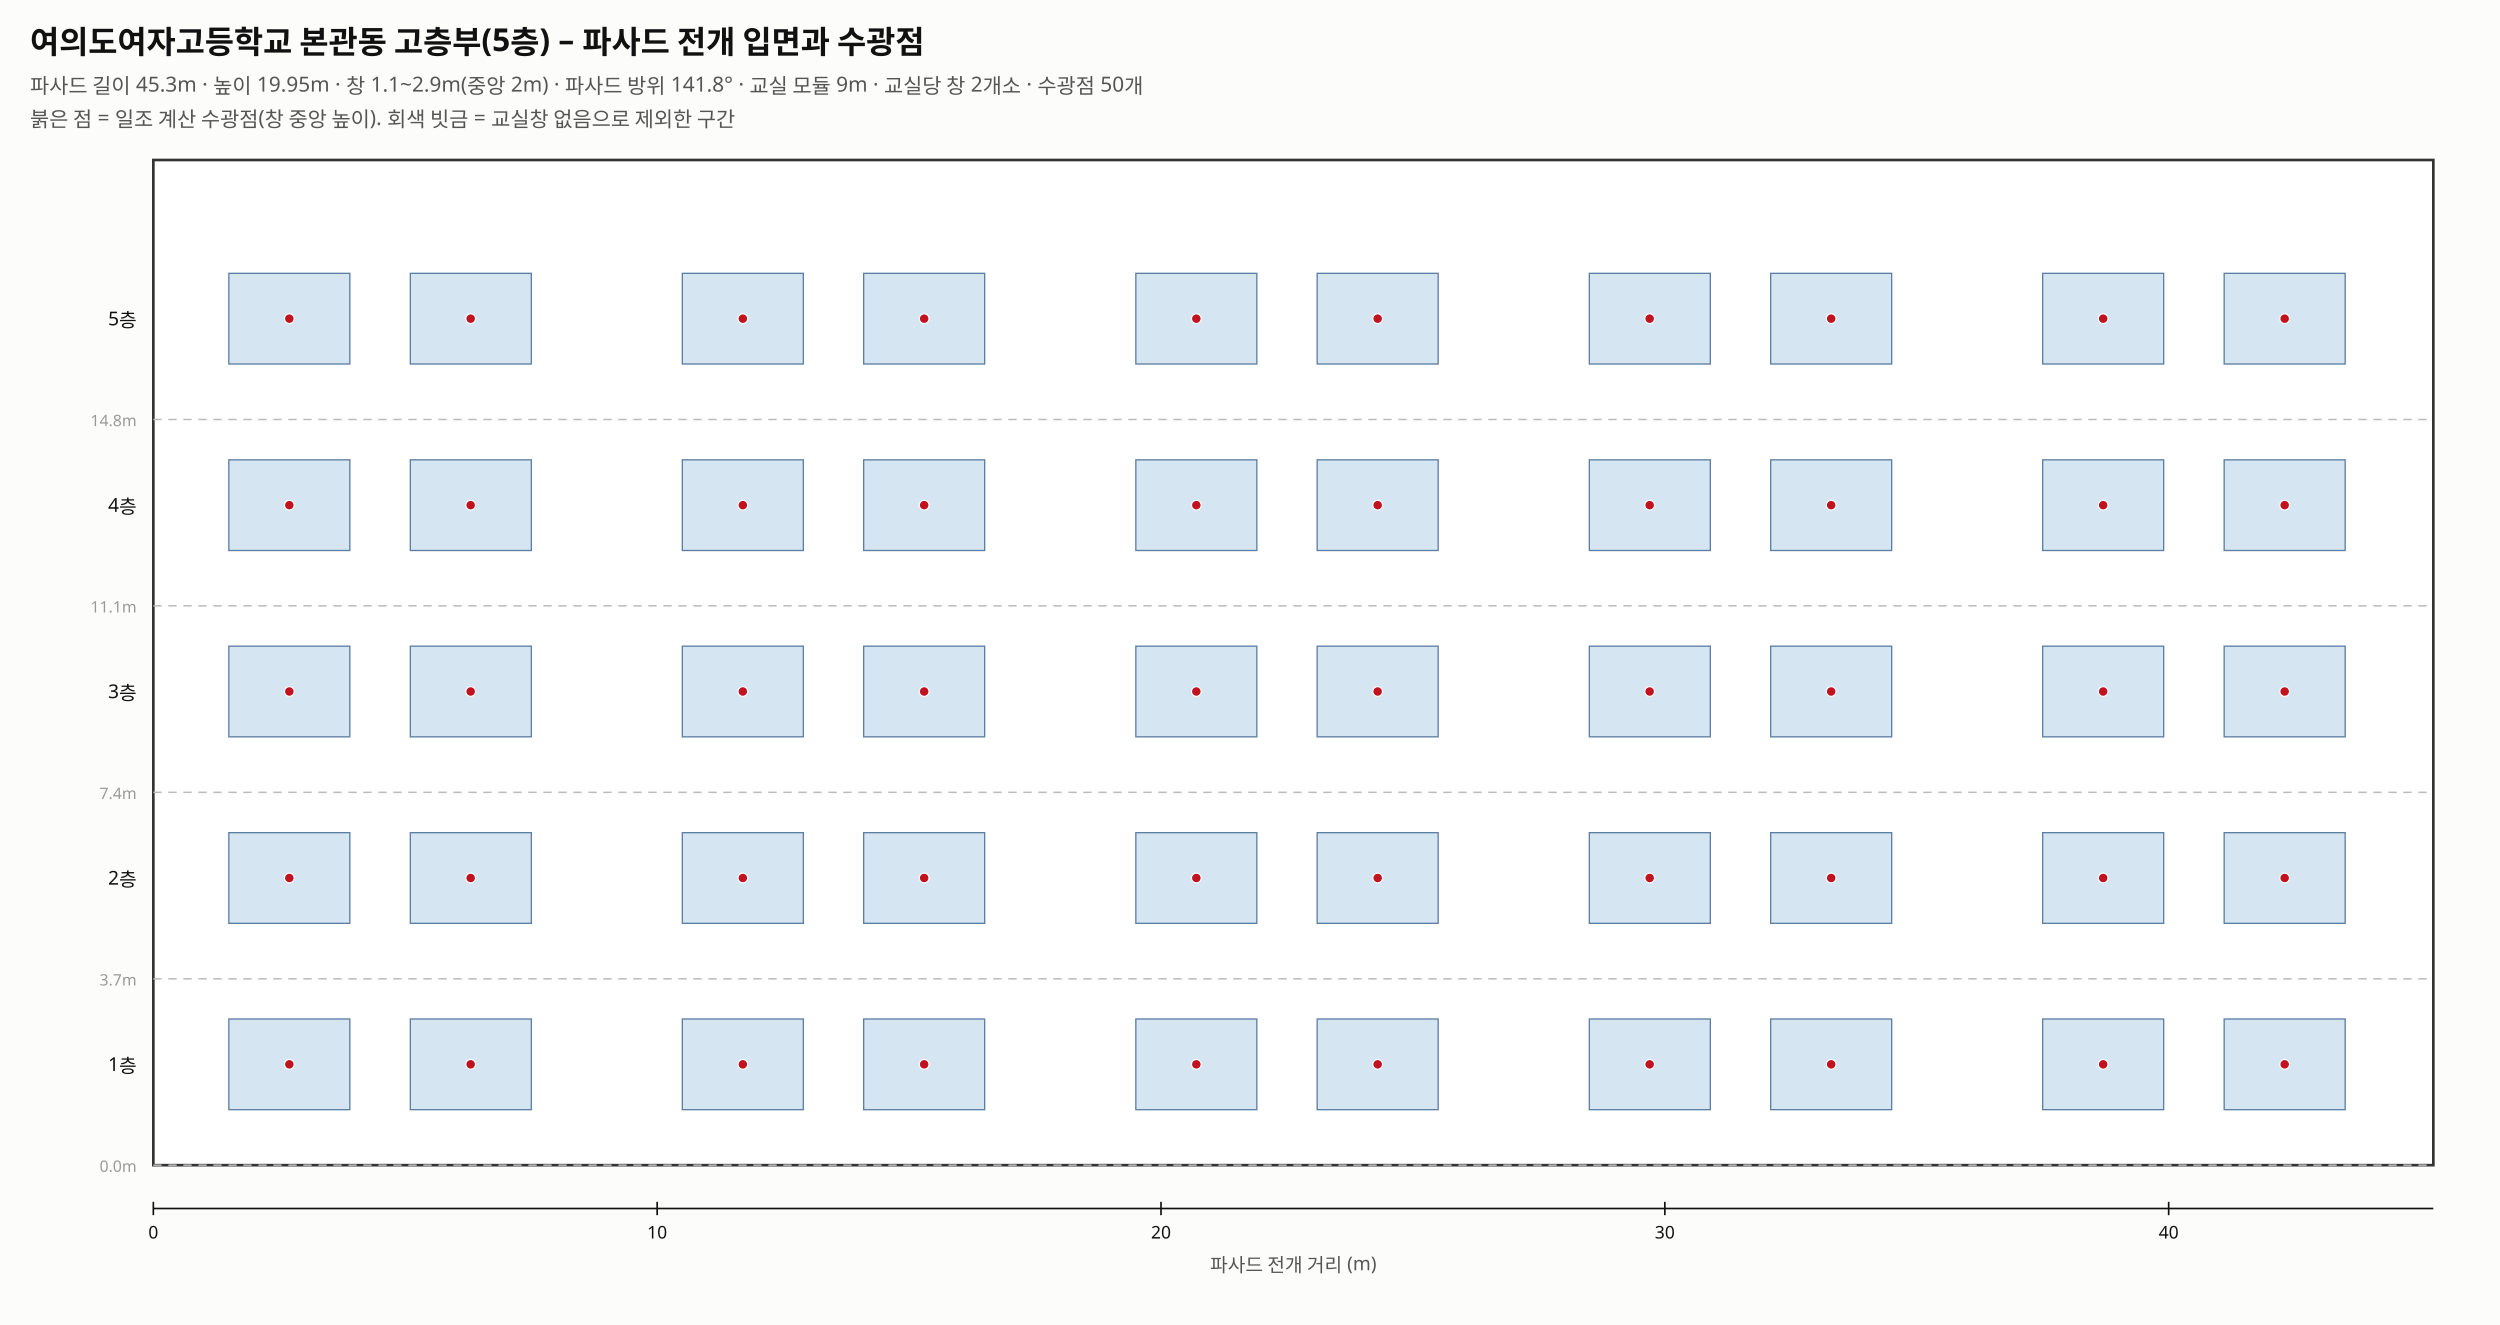
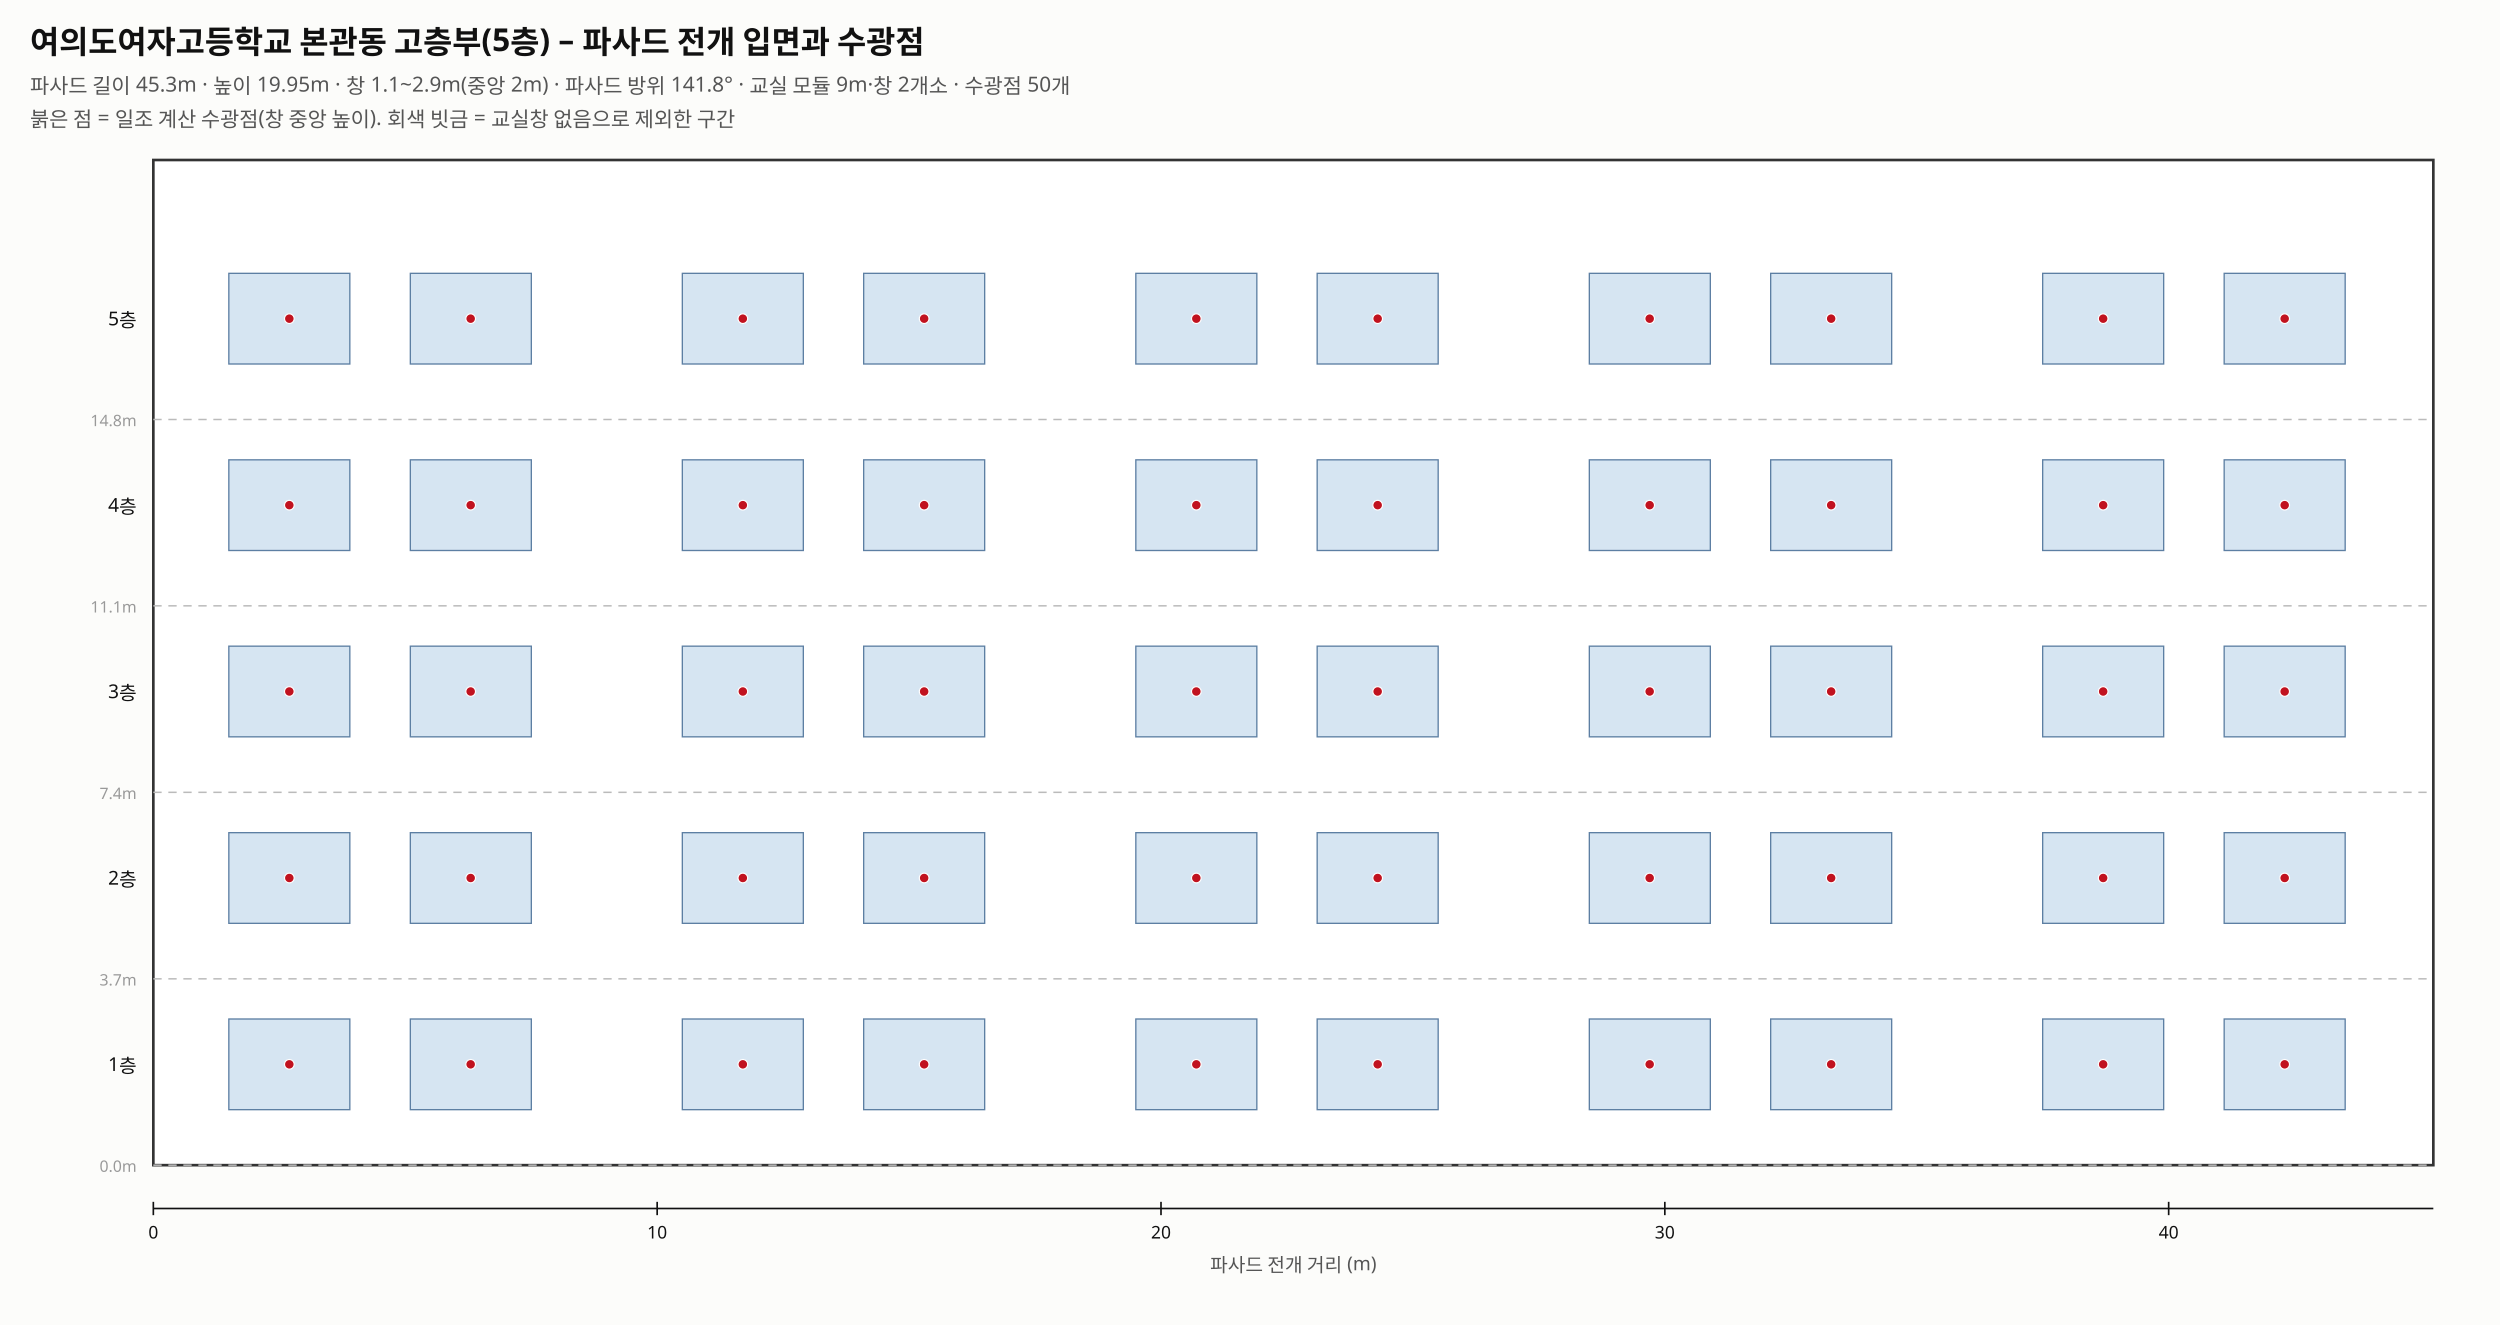
<svg xmlns="http://www.w3.org/2000/svg" width="1500" height="795" viewBox="0 0 1500 795">
  <rect width="100%" height="100%" fill="#fcfcfa" />
  <text x="18" y="32" font-family="sans-serif" font-size="19" font-weight="bold" fill="#111">여의도여자고등학교 본관동 고층부(5층) – 파사드 전개 입면과 수광점</text>
-   <text x="18" y="56" font-family="sans-serif" font-size="12.5" fill="#555">파사드 길이 45.3m · 높이 19.95m · 창 1.1~2.9m(중앙 2m) · 파사드 방위 141.8° · 교실 모듈 9m · 교실당 창 2개소 · 수광점 50개</text>
+   <text x="18" y="56" font-family="sans-serif" font-size="12.5" fill="#555">파사드 길이 45.3m · 높이 19.95m · 창 1.1~2.9m(중앙 2m) · 파사드 방위 141.8° · 교실 모듈 9m·창 2개소 · 수광점 50개</text>
  <text x="18" y="76" font-family="sans-serif" font-size="12.5" fill="#555">붉은 점 = 일조 계산 수광점(창 중앙 높이). 회색 빗금 = 교실창 없음으로 제외한 구간</text>
  <rect x="92.0" y="96.0" width="1368.0" height="603.1" fill="#ffffff" stroke="#333" stroke-width="1.6" />
  <line x1="92.0" y1="699.1" x2="1460.0" y2="699.1" stroke="#bbb" stroke-width="0.9" stroke-dasharray="5 4" />
  <text x="82.0" y="642.6" font-family="sans-serif" font-size="11.5" text-anchor="end" fill="#111">1층</text>
  <text x="82.0" y="703.1" font-family="sans-serif" font-size="9.5" text-anchor="end" fill="#999">0.0m</text>
  <line x1="92.0" y1="587.3" x2="1460.0" y2="587.3" stroke="#bbb" stroke-width="0.9" stroke-dasharray="5 4" />
  <text x="82.0" y="530.8" font-family="sans-serif" font-size="11.5" text-anchor="end" fill="#111">2층</text>
  <text x="82.0" y="591.3" font-family="sans-serif" font-size="9.5" text-anchor="end" fill="#999">3.7m</text>
  <line x1="92.0" y1="475.4" x2="1460.0" y2="475.4" stroke="#bbb" stroke-width="0.9" stroke-dasharray="5 4" />
  <text x="82.0" y="418.9" font-family="sans-serif" font-size="11.5" text-anchor="end" fill="#111">3층</text>
  <text x="82.0" y="479.4" font-family="sans-serif" font-size="9.5" text-anchor="end" fill="#999">7.4m</text>
  <line x1="92.0" y1="363.5" x2="1460.0" y2="363.5" stroke="#bbb" stroke-width="0.9" stroke-dasharray="5 4" />
  <text x="82.0" y="307.1" font-family="sans-serif" font-size="11.5" text-anchor="end" fill="#111">4층</text>
  <text x="82.0" y="367.5" font-family="sans-serif" font-size="9.5" text-anchor="end" fill="#999">11.1m</text>
  <line x1="92.0" y1="251.7" x2="1460.0" y2="251.7" stroke="#bbb" stroke-width="0.9" stroke-dasharray="5 4" />
  <text x="82.0" y="195.2" font-family="sans-serif" font-size="11.5" text-anchor="end" fill="#111">5층</text>
  <text x="82.0" y="255.7" font-family="sans-serif" font-size="9.5" text-anchor="end" fill="#999">14.8m</text>
  <rect x="137.3" y="611.4" width="72.6" height="54.4" fill="#cfe0f0" fill-opacity="0.85" stroke="#5d7fa3" stroke-width="0.8" />
  <rect x="137.3" y="499.6" width="72.6" height="54.4" fill="#cfe0f0" fill-opacity="0.85" stroke="#5d7fa3" stroke-width="0.8" />
  <rect x="137.3" y="387.7" width="72.6" height="54.4" fill="#cfe0f0" fill-opacity="0.85" stroke="#5d7fa3" stroke-width="0.8" />
  <rect x="137.3" y="275.9" width="72.6" height="54.4" fill="#cfe0f0" fill-opacity="0.85" stroke="#5d7fa3" stroke-width="0.8" />
  <rect x="137.3" y="164.0" width="72.6" height="54.4" fill="#cfe0f0" fill-opacity="0.85" stroke="#5d7fa3" stroke-width="0.8" />
  <rect x="246.2" y="611.4" width="72.6" height="54.4" fill="#cfe0f0" fill-opacity="0.85" stroke="#5d7fa3" stroke-width="0.8" />
  <rect x="246.2" y="499.6" width="72.6" height="54.4" fill="#cfe0f0" fill-opacity="0.85" stroke="#5d7fa3" stroke-width="0.8" />
  <rect x="246.2" y="387.7" width="72.6" height="54.4" fill="#cfe0f0" fill-opacity="0.85" stroke="#5d7fa3" stroke-width="0.8" />
  <rect x="246.2" y="275.9" width="72.6" height="54.4" fill="#cfe0f0" fill-opacity="0.85" stroke="#5d7fa3" stroke-width="0.8" />
  <rect x="246.2" y="164.0" width="72.6" height="54.4" fill="#cfe0f0" fill-opacity="0.85" stroke="#5d7fa3" stroke-width="0.8" />
  <rect x="409.4" y="611.4" width="72.6" height="54.4" fill="#cfe0f0" fill-opacity="0.85" stroke="#5d7fa3" stroke-width="0.8" />
  <rect x="409.4" y="499.6" width="72.6" height="54.4" fill="#cfe0f0" fill-opacity="0.85" stroke="#5d7fa3" stroke-width="0.8" />
  <rect x="409.4" y="387.7" width="72.6" height="54.4" fill="#cfe0f0" fill-opacity="0.85" stroke="#5d7fa3" stroke-width="0.8" />
  <rect x="409.4" y="275.9" width="72.6" height="54.4" fill="#cfe0f0" fill-opacity="0.85" stroke="#5d7fa3" stroke-width="0.8" />
  <rect x="409.4" y="164.0" width="72.6" height="54.4" fill="#cfe0f0" fill-opacity="0.85" stroke="#5d7fa3" stroke-width="0.8" />
  <rect x="518.2" y="611.4" width="72.6" height="54.4" fill="#cfe0f0" fill-opacity="0.85" stroke="#5d7fa3" stroke-width="0.8" />
  <rect x="518.2" y="499.6" width="72.6" height="54.4" fill="#cfe0f0" fill-opacity="0.85" stroke="#5d7fa3" stroke-width="0.8" />
  <rect x="518.2" y="387.7" width="72.6" height="54.4" fill="#cfe0f0" fill-opacity="0.85" stroke="#5d7fa3" stroke-width="0.8" />
  <rect x="518.2" y="275.9" width="72.6" height="54.4" fill="#cfe0f0" fill-opacity="0.85" stroke="#5d7fa3" stroke-width="0.8" />
  <rect x="518.2" y="164.0" width="72.6" height="54.4" fill="#cfe0f0" fill-opacity="0.85" stroke="#5d7fa3" stroke-width="0.8" />
  <rect x="681.5" y="611.4" width="72.6" height="54.4" fill="#cfe0f0" fill-opacity="0.85" stroke="#5d7fa3" stroke-width="0.8" />
  <rect x="681.5" y="499.6" width="72.6" height="54.4" fill="#cfe0f0" fill-opacity="0.85" stroke="#5d7fa3" stroke-width="0.8" />
  <rect x="681.5" y="387.7" width="72.6" height="54.4" fill="#cfe0f0" fill-opacity="0.85" stroke="#5d7fa3" stroke-width="0.8" />
  <rect x="681.5" y="275.9" width="72.6" height="54.4" fill="#cfe0f0" fill-opacity="0.85" stroke="#5d7fa3" stroke-width="0.8" />
  <rect x="681.5" y="164.0" width="72.6" height="54.4" fill="#cfe0f0" fill-opacity="0.85" stroke="#5d7fa3" stroke-width="0.8" />
  <rect x="790.3" y="611.4" width="72.6" height="54.4" fill="#cfe0f0" fill-opacity="0.85" stroke="#5d7fa3" stroke-width="0.8" />
  <rect x="790.3" y="499.6" width="72.6" height="54.4" fill="#cfe0f0" fill-opacity="0.85" stroke="#5d7fa3" stroke-width="0.8" />
  <rect x="790.3" y="387.7" width="72.6" height="54.4" fill="#cfe0f0" fill-opacity="0.85" stroke="#5d7fa3" stroke-width="0.8" />
  <rect x="790.3" y="275.9" width="72.6" height="54.4" fill="#cfe0f0" fill-opacity="0.85" stroke="#5d7fa3" stroke-width="0.8" />
  <rect x="790.3" y="164.0" width="72.6" height="54.4" fill="#cfe0f0" fill-opacity="0.85" stroke="#5d7fa3" stroke-width="0.8" />
  <rect x="953.6" y="611.4" width="72.6" height="54.4" fill="#cfe0f0" fill-opacity="0.85" stroke="#5d7fa3" stroke-width="0.8" />
  <rect x="953.6" y="499.6" width="72.6" height="54.4" fill="#cfe0f0" fill-opacity="0.85" stroke="#5d7fa3" stroke-width="0.8" />
  <rect x="953.6" y="387.7" width="72.6" height="54.4" fill="#cfe0f0" fill-opacity="0.85" stroke="#5d7fa3" stroke-width="0.8" />
  <rect x="953.6" y="275.9" width="72.6" height="54.4" fill="#cfe0f0" fill-opacity="0.85" stroke="#5d7fa3" stroke-width="0.8" />
  <rect x="953.6" y="164.0" width="72.6" height="54.4" fill="#cfe0f0" fill-opacity="0.85" stroke="#5d7fa3" stroke-width="0.8" />
  <rect x="1062.4" y="611.4" width="72.6" height="54.4" fill="#cfe0f0" fill-opacity="0.85" stroke="#5d7fa3" stroke-width="0.8" />
  <rect x="1062.4" y="499.6" width="72.6" height="54.4" fill="#cfe0f0" fill-opacity="0.85" stroke="#5d7fa3" stroke-width="0.8" />
  <rect x="1062.4" y="387.7" width="72.6" height="54.4" fill="#cfe0f0" fill-opacity="0.85" stroke="#5d7fa3" stroke-width="0.8" />
  <rect x="1062.4" y="275.9" width="72.6" height="54.4" fill="#cfe0f0" fill-opacity="0.85" stroke="#5d7fa3" stroke-width="0.8" />
  <rect x="1062.4" y="164.0" width="72.6" height="54.4" fill="#cfe0f0" fill-opacity="0.85" stroke="#5d7fa3" stroke-width="0.8" />
  <rect x="1225.6" y="611.4" width="72.6" height="54.4" fill="#cfe0f0" fill-opacity="0.85" stroke="#5d7fa3" stroke-width="0.8" />
  <rect x="1225.6" y="499.6" width="72.6" height="54.4" fill="#cfe0f0" fill-opacity="0.85" stroke="#5d7fa3" stroke-width="0.8" />
  <rect x="1225.6" y="387.7" width="72.6" height="54.4" fill="#cfe0f0" fill-opacity="0.85" stroke="#5d7fa3" stroke-width="0.8" />
  <rect x="1225.6" y="275.9" width="72.6" height="54.4" fill="#cfe0f0" fill-opacity="0.85" stroke="#5d7fa3" stroke-width="0.8" />
  <rect x="1225.6" y="164.0" width="72.6" height="54.4" fill="#cfe0f0" fill-opacity="0.85" stroke="#5d7fa3" stroke-width="0.8" />
  <rect x="1334.5" y="611.4" width="72.6" height="54.4" fill="#cfe0f0" fill-opacity="0.85" stroke="#5d7fa3" stroke-width="0.8" />
  <rect x="1334.5" y="499.6" width="72.6" height="54.4" fill="#cfe0f0" fill-opacity="0.85" stroke="#5d7fa3" stroke-width="0.8" />
  <rect x="1334.5" y="387.7" width="72.6" height="54.4" fill="#cfe0f0" fill-opacity="0.85" stroke="#5d7fa3" stroke-width="0.8" />
  <rect x="1334.5" y="275.9" width="72.6" height="54.4" fill="#cfe0f0" fill-opacity="0.85" stroke="#5d7fa3" stroke-width="0.8" />
  <rect x="1334.5" y="164.0" width="72.6" height="54.4" fill="#cfe0f0" fill-opacity="0.85" stroke="#5d7fa3" stroke-width="0.8" />
  <circle cx="173.6" cy="638.6" r="2.9" fill="#c1121f" stroke="#fff" stroke-width="0.7" />
  <circle cx="173.6" cy="526.8" r="2.9" fill="#c1121f" stroke="#fff" stroke-width="0.7" />
  <circle cx="173.6" cy="414.9" r="2.9" fill="#c1121f" stroke="#fff" stroke-width="0.7" />
  <circle cx="173.6" cy="303.1" r="2.9" fill="#c1121f" stroke="#fff" stroke-width="0.7" />
  <circle cx="173.6" cy="191.2" r="2.9" fill="#c1121f" stroke="#fff" stroke-width="0.7" />
  <circle cx="282.4" cy="638.6" r="2.9" fill="#c1121f" stroke="#fff" stroke-width="0.7" />
  <circle cx="282.4" cy="526.8" r="2.9" fill="#c1121f" stroke="#fff" stroke-width="0.7" />
  <circle cx="282.4" cy="414.9" r="2.9" fill="#c1121f" stroke="#fff" stroke-width="0.7" />
  <circle cx="282.4" cy="303.1" r="2.9" fill="#c1121f" stroke="#fff" stroke-width="0.7" />
  <circle cx="282.4" cy="191.2" r="2.9" fill="#c1121f" stroke="#fff" stroke-width="0.7" />
  <circle cx="445.7" cy="638.6" r="2.9" fill="#c1121f" stroke="#fff" stroke-width="0.7" />
  <circle cx="445.7" cy="526.8" r="2.9" fill="#c1121f" stroke="#fff" stroke-width="0.7" />
  <circle cx="445.7" cy="414.9" r="2.9" fill="#c1121f" stroke="#fff" stroke-width="0.7" />
  <circle cx="445.7" cy="303.1" r="2.9" fill="#c1121f" stroke="#fff" stroke-width="0.7" />
  <circle cx="445.7" cy="191.2" r="2.9" fill="#c1121f" stroke="#fff" stroke-width="0.7" />
  <circle cx="554.5" cy="638.6" r="2.9" fill="#c1121f" stroke="#fff" stroke-width="0.7" />
  <circle cx="554.5" cy="526.8" r="2.9" fill="#c1121f" stroke="#fff" stroke-width="0.7" />
  <circle cx="554.5" cy="414.9" r="2.9" fill="#c1121f" stroke="#fff" stroke-width="0.7" />
  <circle cx="554.5" cy="303.1" r="2.9" fill="#c1121f" stroke="#fff" stroke-width="0.7" />
  <circle cx="554.5" cy="191.2" r="2.9" fill="#c1121f" stroke="#fff" stroke-width="0.7" />
  <circle cx="717.8" cy="638.6" r="2.9" fill="#c1121f" stroke="#fff" stroke-width="0.7" />
  <circle cx="717.8" cy="526.8" r="2.9" fill="#c1121f" stroke="#fff" stroke-width="0.7" />
  <circle cx="717.8" cy="414.9" r="2.9" fill="#c1121f" stroke="#fff" stroke-width="0.7" />
  <circle cx="717.8" cy="303.1" r="2.9" fill="#c1121f" stroke="#fff" stroke-width="0.7" />
  <circle cx="717.8" cy="191.2" r="2.9" fill="#c1121f" stroke="#fff" stroke-width="0.7" />
  <circle cx="826.6" cy="638.6" r="2.9" fill="#c1121f" stroke="#fff" stroke-width="0.7" />
  <circle cx="826.6" cy="526.8" r="2.9" fill="#c1121f" stroke="#fff" stroke-width="0.7" />
  <circle cx="826.6" cy="414.9" r="2.9" fill="#c1121f" stroke="#fff" stroke-width="0.7" />
  <circle cx="826.6" cy="303.1" r="2.9" fill="#c1121f" stroke="#fff" stroke-width="0.7" />
  <circle cx="826.6" cy="191.2" r="2.9" fill="#c1121f" stroke="#fff" stroke-width="0.7" />
  <circle cx="989.8" cy="638.6" r="2.9" fill="#c1121f" stroke="#fff" stroke-width="0.7" />
  <circle cx="989.8" cy="526.8" r="2.9" fill="#c1121f" stroke="#fff" stroke-width="0.7" />
  <circle cx="989.8" cy="414.9" r="2.9" fill="#c1121f" stroke="#fff" stroke-width="0.7" />
  <circle cx="989.8" cy="303.1" r="2.9" fill="#c1121f" stroke="#fff" stroke-width="0.7" />
  <circle cx="989.8" cy="191.2" r="2.9" fill="#c1121f" stroke="#fff" stroke-width="0.7" />
  <circle cx="1098.7" cy="638.6" r="2.9" fill="#c1121f" stroke="#fff" stroke-width="0.7" />
  <circle cx="1098.7" cy="526.8" r="2.9" fill="#c1121f" stroke="#fff" stroke-width="0.7" />
  <circle cx="1098.7" cy="414.9" r="2.9" fill="#c1121f" stroke="#fff" stroke-width="0.7" />
  <circle cx="1098.7" cy="303.1" r="2.9" fill="#c1121f" stroke="#fff" stroke-width="0.7" />
  <circle cx="1098.7" cy="191.2" r="2.9" fill="#c1121f" stroke="#fff" stroke-width="0.7" />
  <circle cx="1261.9" cy="638.6" r="2.9" fill="#c1121f" stroke="#fff" stroke-width="0.7" />
  <circle cx="1261.9" cy="526.8" r="2.9" fill="#c1121f" stroke="#fff" stroke-width="0.7" />
  <circle cx="1261.9" cy="414.9" r="2.9" fill="#c1121f" stroke="#fff" stroke-width="0.7" />
  <circle cx="1261.9" cy="303.1" r="2.9" fill="#c1121f" stroke="#fff" stroke-width="0.7" />
  <circle cx="1261.9" cy="191.2" r="2.9" fill="#c1121f" stroke="#fff" stroke-width="0.7" />
  <circle cx="1370.8" cy="638.6" r="2.9" fill="#c1121f" stroke="#fff" stroke-width="0.7" />
  <circle cx="1370.8" cy="526.8" r="2.9" fill="#c1121f" stroke="#fff" stroke-width="0.7" />
  <circle cx="1370.8" cy="414.9" r="2.9" fill="#c1121f" stroke="#fff" stroke-width="0.7" />
  <circle cx="1370.8" cy="303.1" r="2.9" fill="#c1121f" stroke="#fff" stroke-width="0.7" />
  <circle cx="1370.8" cy="191.2" r="2.9" fill="#c1121f" stroke="#fff" stroke-width="0.7" />
  <line x1="92.0" y1="725.1" x2="1460.0" y2="725.1" stroke="#111" stroke-width="1" />
  <line x1="92.0" y1="721.1" x2="92.0" y2="729.1" stroke="#111" stroke-width="1" />
  <text x="92.0" y="743.1" font-family="sans-serif" font-size="10.5" text-anchor="middle" fill="#111">0</text>
  <line x1="394.3" y1="721.1" x2="394.3" y2="729.1" stroke="#111" stroke-width="1" />
  <text x="394.3" y="743.1" font-family="sans-serif" font-size="10.5" text-anchor="middle" fill="#111">10</text>
  <line x1="696.6" y1="721.1" x2="696.6" y2="729.1" stroke="#111" stroke-width="1" />
  <text x="696.6" y="743.1" font-family="sans-serif" font-size="10.5" text-anchor="middle" fill="#111">20</text>
  <line x1="998.9" y1="721.1" x2="998.9" y2="729.1" stroke="#111" stroke-width="1" />
  <text x="998.9" y="743.1" font-family="sans-serif" font-size="10.5" text-anchor="middle" fill="#111">30</text>
  <line x1="1301.2" y1="721.1" x2="1301.2" y2="729.1" stroke="#111" stroke-width="1" />
  <text x="1301.2" y="743.1" font-family="sans-serif" font-size="10.5" text-anchor="middle" fill="#111">40</text>
  <text x="776.0" y="763.1" font-family="sans-serif" font-size="11.5" text-anchor="middle" fill="#555">파사드 전개 거리 (m)</text>
</svg>
